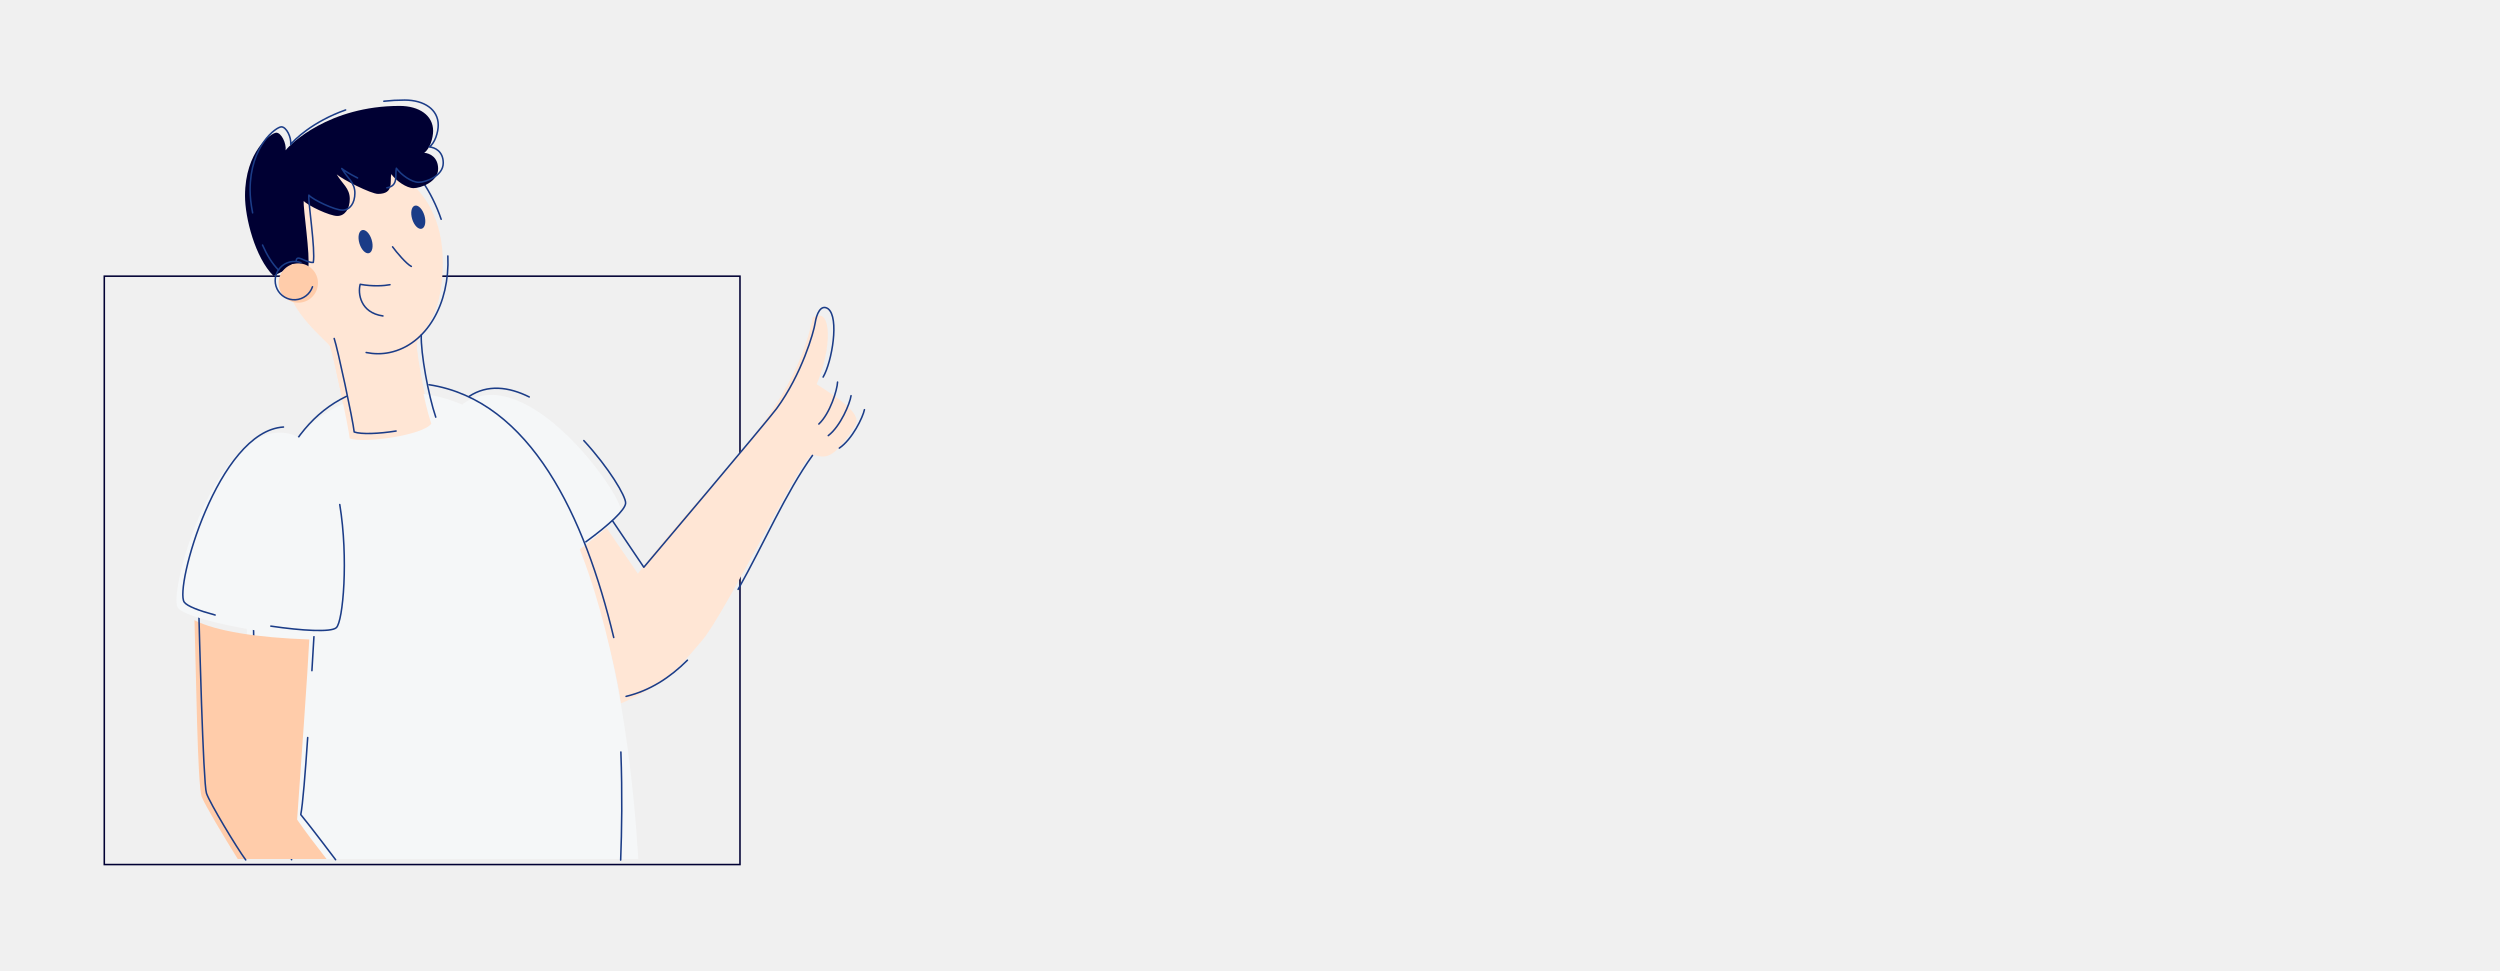
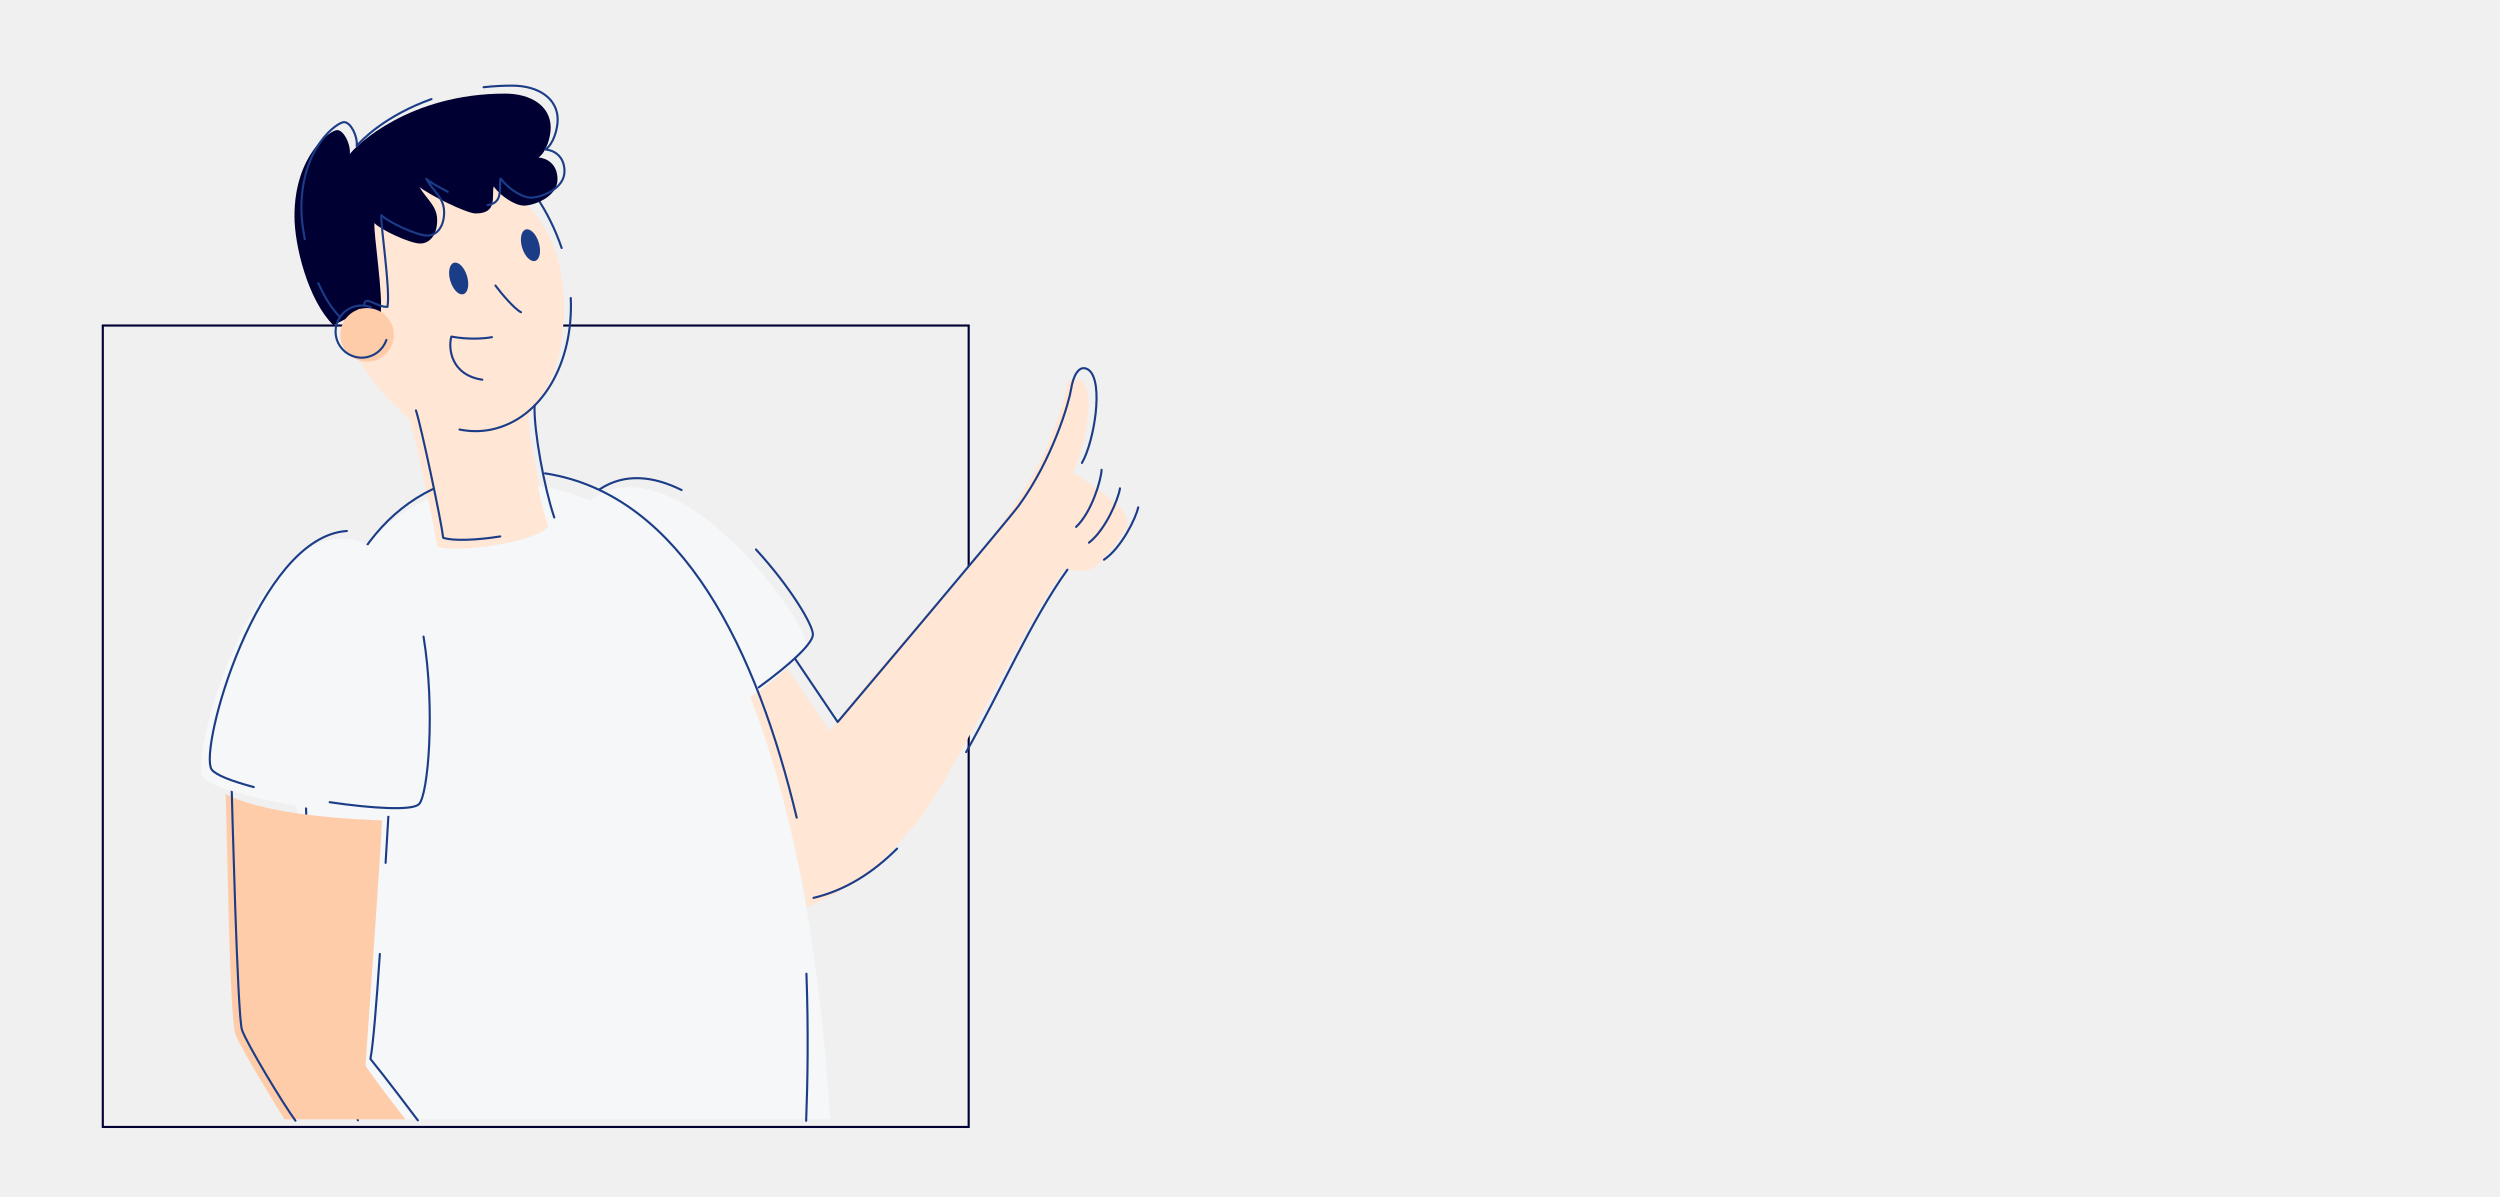
- <svg xmlns="http://www.w3.org/2000/svg" width="940" height="365" viewBox="0 0 248.708 96.573" version="1.1" id="svg5">
+ <svg xmlns="http://www.w3.org/2000/svg" width="940" height="450" viewBox="0 0 248.708 119.062" version="1.1" id="svg5">
  <defs id="defs2">
    <style id="style824">.cls-1{fill:#f7f7f7;}.cls-2,.cls-3,.cls-9{fill:none;stroke-linecap:round;stroke-linejoin:round;}.cls-2{stroke:#b2c3fb;}.cls-2,.cls-3{stroke-width:10px;}.cls-3{stroke:#eaf0ff;}.cls-4{fill:#d7e0ff;}.cls-5{fill:#eaf0ff;opacity:0.67;isolation:isolate;}.cls-6{fill:#fff;}.cls-7{fill:#3c3744;}.cls-8{fill:#46dbc9;}.cls-9{stroke:#1b3c87;stroke-width:25px;}.cls-10{fill:#eecb55;}.cls-11{fill:#1b3c87;}.cls-12{fill:#e49d75;}</style>
  </defs>
  <g id="layer1">
-     <g id="g1999" transform="matrix(1.919817,0,0,1.919817,-36.36272,-76.39472)">
+     <g id="g1999" transform="matrix(2.614993,0,0,2.614993,-53.43567,-109.0974)">
      <g id="g24975" transform="rotate(4.087813,48.59395,-514.6271)" />
      <rect style="fill:none;fill-rule:evenodd;stroke:#000033;stroke-width:0.081;stroke-miterlimit:4;stroke-dasharray:none" id="rect2227" width="32.941" height="30.489" x="24.345" y="54.104" />
      <path class="cls-6" d="m 41.887,53.415 c 0,3.116 -1.354,3.681 -1.354,4.246 0,0.565 0.614,3.665 0.789,4.072 -0.457,0.64 -3.681,0.972 -4.296,0.806 -0.05,-0.607 -0.823,-4.554 -0.997,-4.82 -0.175,-0.266 -2.127,-1.829 -2.127,-3.125 0,-2.9 0.191,-6.756 2.119,-6.756 2.344,-2.73e-4 5.867,1.138 5.867,5.576 z" id="path848-7" style="fill:#ffe6d5;fill-opacity:1;stroke-width:0.014" />
      <path class="cls-6" d="m 50.34,67.103 c 0.365,0.541 1.289,1.889 1.654,2.416 3.929,-5.17 7.998,-8.164 9.066,-13.266 1.034,-0.658 0.975,1.69 0.198,3.448 1.213,0.776 2.361,1.554 2.008,2.129 -1.351,2.2 -1.758,1.508 -2.262,1.553 -0.505,0.045 -4.548,8.334 -5.713,9.637 -0.858,0.961 -1.525,2.084 -4.179,3.226 -0.285,-2.429 -2.074,-8.179 -2.439,-8.615 0.328,-0.235 1.301,-1.068 1.667,-0.528 z" id="path854-0" style="fill:#ffe6d5;fill-opacity:1;stroke-width:0.014" />
      <path class="cls-8" d="m 49.036,68.216 c 1.217,-0.928 2.039,-1.659 2.061,-2.001 0.051,-0.811 -4.81,-7.723 -8.118,-5.531 -1.403,1.02 3.65,9.328 6.057,7.533 z" id="path856-1" style="fill:#f5f7f8;fill-opacity:1;stroke-width:0.014" />
      <path class="cls-9" d="M 46.364,60.362 C 45.298,59.833 44.205,59.7 43.242,60.338" id="path858-6" style="fill:none;stroke:#1b3c87;stroke-width:0.081;stroke-linecap:round;stroke-linejoin:round;stroke-miterlimit:4;stroke-dasharray:none" />
      <path class="cls-9" d="m 49.299,67.87 c 1.235,-0.903 2.039,-1.659 2.061,-2.001 0.022,-0.351 -0.873,-1.842 -2.166,-3.245" id="path860-4" style="fill:none;stroke:#1b3c87;stroke-width:0.081;stroke-linecap:round;stroke-linejoin:round;stroke-miterlimit:4;stroke-dasharray:none" />
      <path class="cls-8" d="m 39.898,60.138 c 9.728,0.089 11.669,16.795 12.119,24.166 H 33.601 c -2.324,-7.231 -4.042,-22.658 4.769,-24.05 a 9.303,9.303 0 0 1 1.528,-0.116 z" id="path862-7" style="fill:#f5f7f8;fill-opacity:1;stroke-width:0.014" />
      <path class="cls-6" d="m 36.026,57.67 c 0.177,0.506 0.977,4.252 1.036,4.843 0.751,0.27 3.839,-0.178 4.227,-0.769 -0.38,-1.114 -0.784,-3.325 -0.75,-4.253" id="path886-9" style="fill:#ffe6d5;fill-opacity:1;stroke-width:0.014" />
      <path class="cls-9" d="M 41.521,61.407 C 41.141,60.293 40.737,58.083 40.771,57.154" id="path888-6" style="fill:none;stroke:#1b3c87;stroke-width:0.081;stroke-linecap:round;stroke-linejoin:round;stroke-miterlimit:4;stroke-dasharray:none" />
      <path class="cls-9" d="m 36.258,57.334 c 0.177,0.506 0.977,4.252 1.036,4.843 0.365,0.131 1.28,0.093 2.17,-0.049" id="path890-6" style="fill:none;stroke:#1b3c87;stroke-width:0.081;stroke-linecap:round;stroke-linejoin:round;stroke-miterlimit:4;stroke-dasharray:none" />
      <path class="cls-9" d="M 41.801,51.154 C 41.562,50.442 41.208,49.745 40.847,49.219" id="path892-0" style="fill:none;stroke:#1b3c87;stroke-width:0.081;stroke-linecap:round;stroke-linejoin:round;stroke-miterlimit:4;stroke-dasharray:none" />
      <path class="cls-9" d="m 37.916,58.06 c 0.407,0.082 0.82,0.085 1.226,-0.002 1.903,-0.407 3.114,-2.528 3.006,-4.999" id="path894-6" style="fill:none;stroke:#1b3c87;stroke-width:0.081;stroke-linecap:round;stroke-linejoin:round;stroke-miterlimit:4;stroke-dasharray:none" />
      <path class="cls-9" d="m 36.893,60.33 c -6.807,3.276 -5.057,17.55 -2.842,24.011" id="path896-9" style="fill:none;stroke:#1b3c87;stroke-width:0.081;stroke-linecap:round;stroke-linejoin:round;stroke-miterlimit:4;stroke-dasharray:none" />
      <path class="cls-9" d="M 50.744,72.826 C 49.252,66.597 46.446,60.539 41.17,59.728" id="path898-7" style="fill:none;stroke:#1b3c87;stroke-width:0.081;stroke-linecap:round;stroke-linejoin:round;stroke-miterlimit:4;stroke-dasharray:none" />
      <path class="cls-9" d="m 51.103,84.359 c 0.058,-1.486 0.089,-3.434 0.011,-5.596" id="path900-5" style="fill:none;stroke:#1b3c87;stroke-width:0.081;stroke-linecap:round;stroke-linejoin:round;stroke-miterlimit:4;stroke-dasharray:none" />
      <path class="cls-9" d="m 34.885,78.013 c -0.123,1.815 -0.256,3.491 -0.359,3.992 0.543,0.66 1.805,2.337 1.805,2.337" id="path902-3" style="fill:none;stroke:#1b3c87;stroke-width:0.081;stroke-linecap:round;stroke-linejoin:round;stroke-miterlimit:4;stroke-dasharray:none" />
      <path class="cls-9" d="m 35.227,72.472 c -0.016,0.228 -0.061,1.025 -0.123,2.073" id="path904-0" style="fill:none;stroke:#1b3c87;stroke-width:0.081;stroke-linecap:round;stroke-linejoin:round;stroke-miterlimit:4;stroke-dasharray:none" />
      <path class="cls-9" d="m 50.681,66.781 c 0.182,0.266 1.622,2.406 1.622,2.406 0,0 6.442,-7.623 6.879,-8.22 1.306,-1.784 1.929,-3.964 2,-4.442 0.068,-0.452 0.287,-0.986 0.665,-0.736 0.598,0.45 0.207,2.754 -0.252,3.541" id="path906-8" style="fill:none;stroke:#1b3c87;stroke-width:0.081;stroke-linecap:round;stroke-linejoin:round;stroke-miterlimit:4;stroke-dasharray:none" />
      <path class="cls-9" d="m 62.342,59.593 c -0.016,0.397 -0.381,1.618 -0.969,2.172" id="path908-3" style="fill:none;stroke:#1b3c87;stroke-width:0.081;stroke-linecap:round;stroke-linejoin:round;stroke-miterlimit:4;stroke-dasharray:none" />
      <path class="cls-9" d="m 63.041,60.299 c -0.055,0.394 -0.539,1.573 -1.179,2.066" id="path910-2" style="fill:none;stroke:#1b3c87;stroke-width:0.081;stroke-linecap:round;stroke-linejoin:round;stroke-miterlimit:4;stroke-dasharray:none" />
      <path class="cls-9" d="m 63.735,61.022 c -0.078,0.39 -0.632,1.537 -1.301,1.991" id="path912-2" style="fill:none;stroke:#1b3c87;stroke-width:0.081;stroke-linecap:round;stroke-linejoin:round;stroke-miterlimit:4;stroke-dasharray:none" />
      <path class="cls-9" d="m 57.19,70.333 c 1.334,-2.369 2.466,-5.008 3.852,-6.94" id="path914-7" style="fill:none;stroke:#1b3c87;stroke-width:0.081;stroke-linecap:round;stroke-linejoin:round;stroke-miterlimit:4;stroke-dasharray:none" />
      <path class="cls-9" d="m 51.384,75.879 c 1.233,-0.297 2.27,-0.969 3.178,-1.875" id="path916-6" style="fill:none;stroke:#1b3c87;stroke-width:0.081;stroke-linecap:round;stroke-linejoin:round;stroke-miterlimit:4;stroke-dasharray:none" />
      <path class="cls-9" d="m 39.284,52.584 c 0.2,0.277 0.723,0.893 0.97,1.013" id="path922-5" style="fill:none;stroke:#1b3c87;stroke-width:0.081;stroke-linecap:round;stroke-linejoin:round;stroke-miterlimit:4;stroke-dasharray:none" />
      <path class="cls-9" d="m 39.148,54.546 c -0.287,0.058 -0.911,0.098 -1.542,-0.021 -0.13,0.463 0,1.472 1.177,1.64" id="path924-5" style="fill:none;stroke:#1b3c87;stroke-width:0.081;stroke-linecap:round;stroke-linejoin:round;stroke-miterlimit:4;stroke-dasharray:none" />
      <path class="cls-6" d="m 29.017,71.931 c 1.112,0.571 3.248,0.904 5.951,0.999 -0.075,1.587 -0.438,6.589 -0.631,9.334 0.421,0.613 1.035,1.415 1.524,2.04 h -4.602 c -0.721,-1.16 -1.717,-2.824 -1.864,-3.22 -0.227,-0.609 -0.291,-6.508 -0.377,-9.153 z" id="path998-0" style="fill:#ffccaa;fill-opacity:1;stroke-width:0.014;stroke-miterlimit:4;stroke-dasharray:none" />
      <path class="cls-9" d="m 29.241,71.422 c 0.02,0.726 0.225,8.967 0.399,9.478 0.174,0.511 1.583,2.848 2.034,3.453" id="path1000-5" style="fill:none;stroke:#1b3c87;stroke-width:0.081;stroke-linecap:round;stroke-linejoin:round;stroke-miterlimit:4;stroke-dasharray:none" />
      <path class="cls-8" d="m 33.911,62.263 c -3.735,-0.816 -6.3,8.263 -5.753,9.026 0.547,0.763 7.279,1.871 7.88,1.324 0.601,-0.547 1.001,-9.667 -2.127,-10.35 z" id="path1002-5" style="fill:#f5f7f8;fill-opacity:1;stroke-width:0.014" />
      <path class="cls-9" d="m 32.977,72.238 c 1.623,0.239 3.122,0.326 3.391,0.081 0.353,-0.321 0.636,-3.593 0.179,-6.381" id="path1004-6" style="fill:none;stroke:#1b3c87;stroke-width:0.081;stroke-linecap:round;stroke-linejoin:round;stroke-miterlimit:4;stroke-dasharray:none" />
      <path class="cls-9" d="m 33.629,61.921 c -3.398,0.217 -5.657,8.353 -5.141,9.074 0.15,0.21 0.769,0.446 1.599,0.667" id="path1006-3" style="fill:none;stroke:#1b3c87;stroke-width:0.081;stroke-linecap:round;stroke-linejoin:round;stroke-miterlimit:4;stroke-dasharray:none" />
      <path class="cls-12" d="m 33.116,54.093 c -0.959,-0.951 -1.479,-3.017 -1.479,-4.148 0,-2.323 1.367,-3.277 1.622,-3.277 0.256,0 0.524,0.538 0.483,0.914 0.231,-0.32 2.256,-2.301 5.906,-2.301 1.011,0 1.737,0.49 1.737,1.295 0,0.366 -0.17,0.938 -0.464,1.135 0.299,0.022 0.723,0.236 0.723,0.831 0,0.679 -0.911,1 -1.273,1 -0.362,0 -0.898,-0.375 -1.157,-0.728 -0.081,0.389 0.163,1.022 -0.683,1.027 -0.357,0.002 -1.862,-0.759 -2.144,-1.014 0.286,0.491 0.679,0.717 0.679,1.273 0,0.52 -0.255,0.884 -0.648,0.884 -0.393,0 -1.527,-0.536 -1.738,-0.778 -0.045,0.353 0.349,2.815 0.23,3.487 -0.395,0.03 -0.88,-0.473 -0.886,-0.061" id="path1008-5" style="fill:#000033;fill-opacity:1;stroke-width:0.014" />
      <path class="cls-9" d="m 37.468,49.015 c -0.37,-0.19 -0.7,-0.384 -0.817,-0.49 0.286,0.491 0.679,0.717 0.679,1.273 0,0.52 -0.255,0.884 -0.648,0.884 -0.393,0 -1.527,-0.536 -1.737,-0.777 -0.045,0.353 0.349,2.815 0.23,3.487 -0.395,0.03 -0.88,-0.473 -0.886,-0.061" id="path1010-0" style="fill:none;stroke:#1b3c87;stroke-width:0.081;stroke-linecap:round;stroke-linejoin:round;stroke-miterlimit:4;stroke-dasharray:none" />
      <path class="cls-9" d="m 38.832,45.038 a 9.694,9.694 0 0 1 1.08,-0.06 c 1.011,0 1.738,0.49 1.738,1.295 0,0.366 -0.17,0.938 -0.464,1.134 0.299,0.022 0.723,0.236 0.723,0.831 0,0.679 -0.911,1.001 -1.273,1.001 -0.362,0 -0.898,-0.375 -1.157,-0.728 -0.074,0.356 0.124,0.916 -0.491,1.013" id="path1012-4" style="fill:none;stroke:#1b3c87;stroke-width:0.081;stroke-linecap:round;stroke-linejoin:round;stroke-miterlimit:4;stroke-dasharray:none" />
      <circle class="cls-2" cx="34.398" cy="54.459" r="1.019" id="circle82-6" style="display:inline;fill:#ffccaa;stroke:none;stroke-width:0.038" />
      <path class="cls-9" d="m 32.031,50.821 c -0.087,-0.439 -0.131,-0.848 -0.131,-1.178 0,-2.323 1.367,-3.277 1.622,-3.277 0.256,0 0.524,0.537 0.483,0.914 0.155,-0.215 1.12,-1.18 2.844,-1.79" id="path1014-6" style="fill:none;stroke:#1b3c87;stroke-width:0.081;stroke-linecap:round;stroke-linejoin:round;stroke-miterlimit:4;stroke-dasharray:none" />
      <path class="cls-9" d="M 33.378,53.79 C 33.047,53.462 32.768,53.001 32.545,52.491" id="path1016-7" style="fill:none;stroke:#1b3c87;stroke-width:0.081;stroke-linecap:round;stroke-linejoin:round;stroke-miterlimit:4;stroke-dasharray:none" />
      <path class="cls-9" d="m 34.535,53.402 a 0.993,0.993 0 1 0 0.598,1.252" id="path1018-8" style="fill:none;stroke:#1b3c87;stroke-width:0.081;stroke-linecap:round;stroke-linejoin:round;stroke-miterlimit:4;stroke-dasharray:none" />
      <path class="cls-11" d="m 37.567,52.41 c -0.1,-0.33 -0.039,-0.64 0.136,-0.693 0.175,-0.053 0.398,0.171 0.497,0.501 0.1,0.33 0.039,0.64 -0.136,0.693 -0.175,0.053 -0.398,-0.172 -0.497,-0.501 z" id="path980-0" style="fill:#1b3c87;stroke-width:0.018" />
      <path class="cls-11" d="m 40.299,51.144 c -0.1,-0.33 -0.039,-0.64 0.136,-0.693 0.175,-0.053 0.398,0.171 0.497,0.501 0.1,0.33 0.039,0.64 -0.136,0.693 -0.175,0.053 -0.398,-0.172 -0.497,-0.501 z" id="path980-0-9" style="fill:#1b3c87;stroke-width:0.018" />
    </g>
  </g>
</svg>
